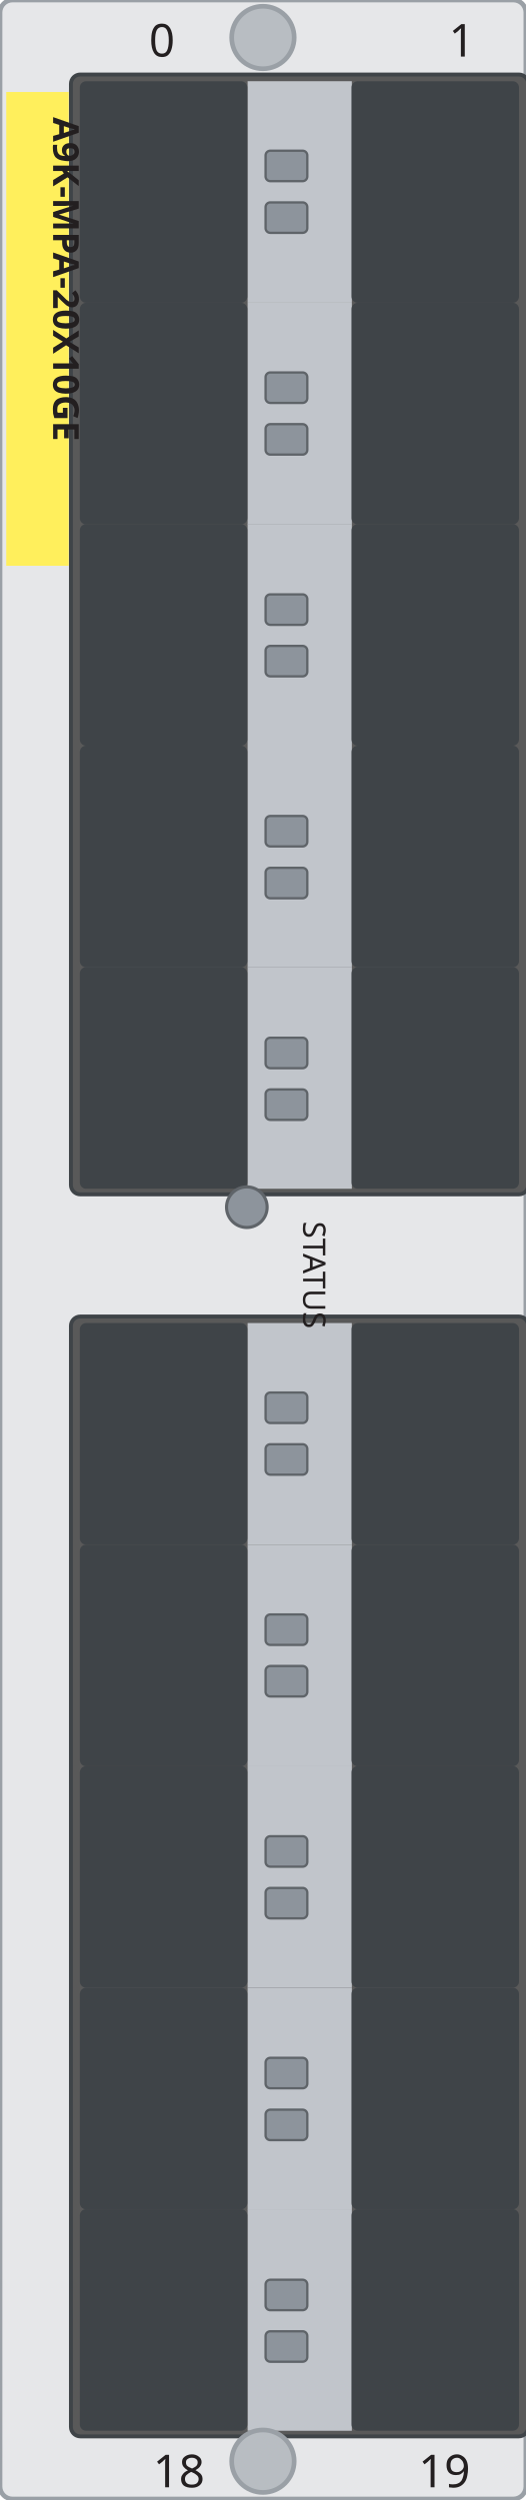
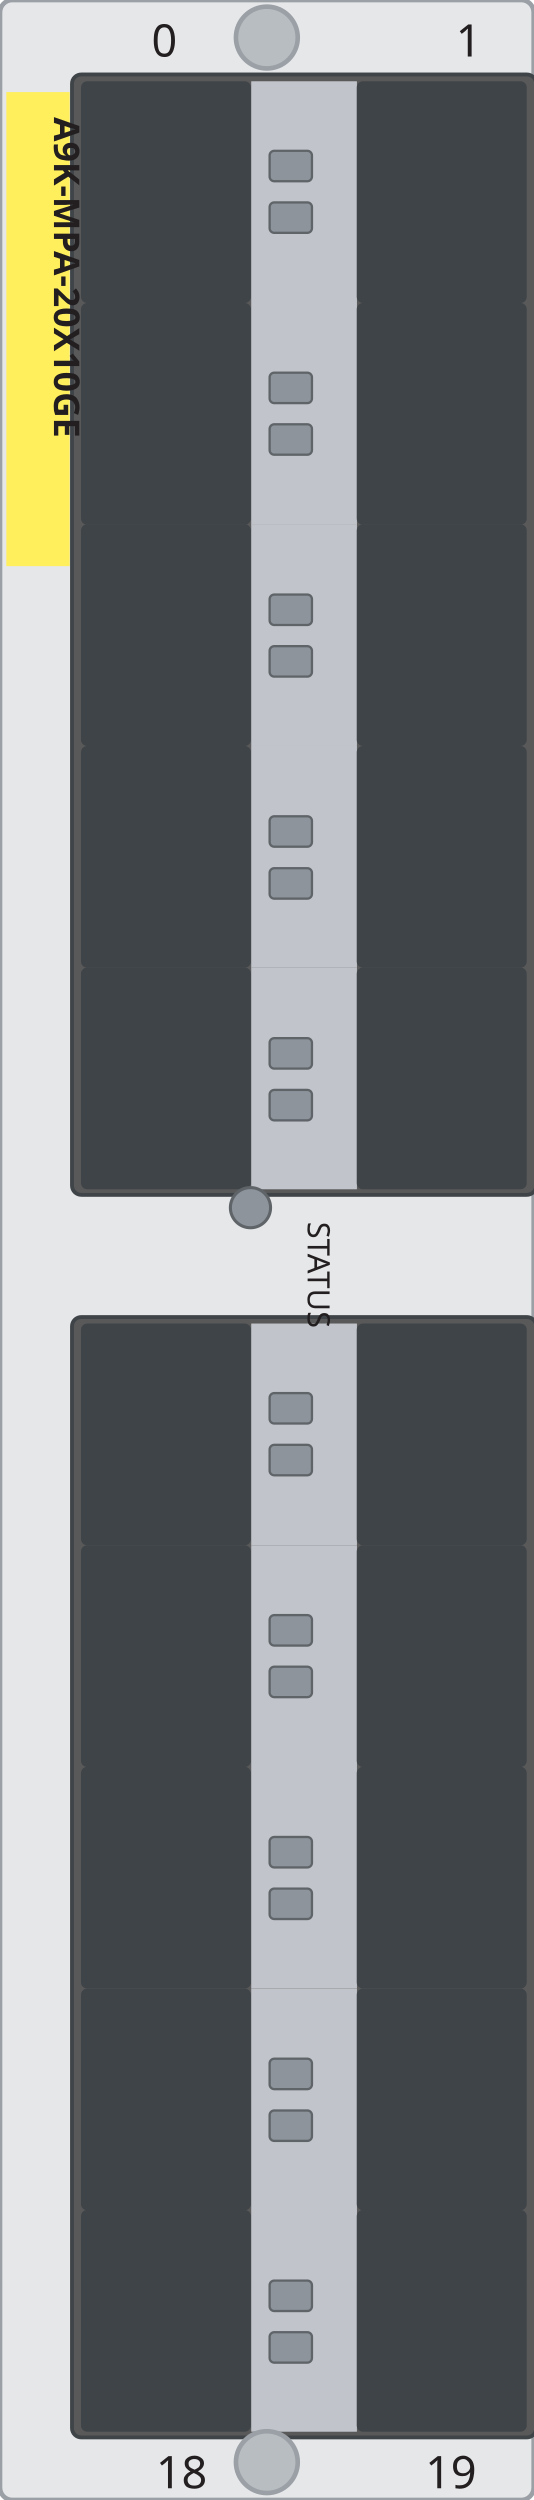
- <svg xmlns="http://www.w3.org/2000/svg" width="33.66mm" height="160.02mm" viewBox="0 0 33.66 160.02">
-   <rect id="plate" x="0" y="0" width="33.66" height="160.02" rx="0.8" fill="#e6e7e9" stroke="#9aa0a6" stroke-width="0.3" />
-   <rect x="4.54" y="4.77" width="29.27" height="71.71" rx="0.6" fill="#595959" stroke="#3f4448" stroke-width="0.25" />
-   <rect x="4.54" y="84.3" width="29.27" height="71.71" rx="0.6" fill="#595959" stroke="#3f4448" stroke-width="0.25" />
-   <rect x="15.85" y="5.2" width="6.67" height="14.19" fill="#c1c5cb" />
-   <rect x="5.11" y="5.2" width="10.72" height="14.19" rx="0.4" fill="#3f4448" />
-   <rect id="led-p0" x="17.0" y="9.65" width="2.67" height="1.95" rx="0.3" fill="#8d949c" stroke="#5f6469" stroke-width="0.15" />
-   <rect x="22.5" y="5.2" width="10.72" height="14.19" rx="0.4" fill="#3f4448" />
-   <rect id="led-p1" x="17.0" y="12.96" width="2.67" height="1.95" rx="0.3" fill="#8d949c" stroke="#5f6469" stroke-width="0.15" />
-   <rect x="15.85" y="19.39" width="6.67" height="14.19" fill="#c1c5cb" />
-   <rect x="5.11" y="19.39" width="10.72" height="14.19" rx="0.4" fill="#3f4448" />
-   <rect id="led-p2" x="17.0" y="23.85" width="2.67" height="1.95" rx="0.3" fill="#8d949c" stroke="#5f6469" stroke-width="0.15" />
-   <rect x="22.5" y="19.39" width="10.72" height="14.19" rx="0.4" fill="#3f4448" />
-   <rect id="led-p3" x="17.0" y="27.16" width="2.67" height="1.95" rx="0.3" fill="#8d949c" stroke="#5f6469" stroke-width="0.15" />
-   <rect x="15.85" y="33.56" width="6.67" height="14.19" fill="#c1c5cb" />
-   <rect x="5.11" y="33.56" width="10.72" height="14.19" rx="0.4" fill="#3f4448" />
-   <rect id="led-p4" x="17.0" y="38.06" width="2.67" height="1.95" rx="0.3" fill="#8d949c" stroke="#5f6469" stroke-width="0.15" />
-   <rect x="22.5" y="33.56" width="10.72" height="14.19" rx="0.4" fill="#3f4448" />
-   <rect id="led-p5" x="17.0" y="41.36" width="2.67" height="1.95" rx="0.3" fill="#8d949c" stroke="#5f6469" stroke-width="0.15" />
-   <rect x="15.85" y="47.75" width="6.67" height="14.19" fill="#c1c5cb" />
-   <rect x="5.11" y="47.75" width="10.72" height="14.19" rx="0.4" fill="#3f4448" />
-   <rect id="led-p6" x="17.0" y="52.25" width="2.67" height="1.95" rx="0.3" fill="#8d949c" stroke="#5f6469" stroke-width="0.15" />
-   <rect x="22.5" y="47.75" width="10.72" height="14.19" rx="0.4" fill="#3f4448" />
-   <rect id="led-p7" x="17.0" y="55.57" width="2.67" height="1.95" rx="0.3" fill="#8d949c" stroke="#5f6469" stroke-width="0.15" />
-   <rect x="15.85" y="61.93" width="6.67" height="14.19" fill="#c1c5cb" />
-   <rect x="5.11" y="61.93" width="10.72" height="14.19" rx="0.4" fill="#3f4448" />
-   <rect id="led-p8" x="17.0" y="66.45" width="2.67" height="1.95" rx="0.3" fill="#8d949c" stroke="#5f6469" stroke-width="0.15" />
-   <rect x="22.5" y="61.93" width="10.72" height="14.19" rx="0.4" fill="#3f4448" />
-   <rect id="led-p9" x="17.0" y="69.76" width="2.67" height="1.95" rx="0.3" fill="#8d949c" stroke="#5f6469" stroke-width="0.15" />
-   <rect x="15.85" y="84.72" width="6.67" height="14.19" fill="#c1c5cb" />
-   <rect x="5.11" y="84.72" width="10.72" height="14.19" rx="0.4" fill="#3f4448" />
-   <rect id="led-p10" x="17.0" y="89.17" width="2.67" height="1.95" rx="0.3" fill="#8d949c" stroke="#5f6469" stroke-width="0.15" />
-   <rect x="22.5" y="84.72" width="10.72" height="14.19" rx="0.4" fill="#3f4448" />
-   <rect id="led-p11" x="17.0" y="92.48" width="2.67" height="1.95" rx="0.3" fill="#8d949c" stroke="#5f6469" stroke-width="0.15" />
-   <rect x="15.85" y="98.91" width="6.67" height="14.19" fill="#c1c5cb" />
-   <rect x="5.11" y="98.91" width="10.72" height="14.19" rx="0.4" fill="#3f4448" />
-   <rect id="led-p12" x="17.0" y="103.38" width="2.67" height="1.95" rx="0.3" fill="#8d949c" stroke="#5f6469" stroke-width="0.15" />
-   <rect x="22.5" y="98.91" width="10.72" height="14.19" rx="0.4" fill="#3f4448" />
-   <rect id="led-p13" x="17.0" y="106.68" width="2.67" height="1.95" rx="0.3" fill="#8d949c" stroke="#5f6469" stroke-width="0.15" />
-   <rect x="15.85" y="113.09" width="6.67" height="14.19" fill="#c1c5cb" />
-   <rect x="5.11" y="113.09" width="10.72" height="14.19" rx="0.4" fill="#3f4448" />
-   <rect id="led-p14" x="17.0" y="117.58" width="2.67" height="1.95" rx="0.3" fill="#8d949c" stroke="#5f6469" stroke-width="0.15" />
-   <rect x="22.5" y="113.09" width="10.72" height="14.19" rx="0.4" fill="#3f4448" />
-   <rect id="led-p15" x="17.0" y="120.89" width="2.67" height="1.95" rx="0.3" fill="#8d949c" stroke="#5f6469" stroke-width="0.15" />
-   <rect x="15.85" y="127.28" width="6.67" height="14.19" fill="#c1c5cb" />
-   <rect x="5.11" y="127.28" width="10.72" height="14.19" rx="0.4" fill="#3f4448" />
-   <rect id="led-p16" x="17.0" y="131.77" width="2.67" height="1.95" rx="0.3" fill="#8d949c" stroke="#5f6469" stroke-width="0.15" />
-   <rect x="22.5" y="127.28" width="10.72" height="14.19" rx="0.4" fill="#3f4448" />
-   <rect id="led-p17" x="17.0" y="135.09" width="2.67" height="1.95" rx="0.3" fill="#8d949c" stroke="#5f6469" stroke-width="0.15" />
-   <rect x="15.85" y="141.46" width="6.67" height="14.19" fill="#c1c5cb" />
-   <rect x="5.11" y="141.46" width="10.72" height="14.19" rx="0.4" fill="#3f4448" />
-   <rect id="led-p18" x="17.0" y="145.98" width="2.67" height="1.95" rx="0.3" fill="#8d949c" stroke="#5f6469" stroke-width="0.15" />
-   <rect x="22.5" y="141.46" width="10.72" height="14.19" rx="0.4" fill="#3f4448" />
-   <rect id="led-p19" x="17.0" y="149.28" width="2.67" height="1.95" rx="0.3" fill="#8d949c" stroke="#5f6469" stroke-width="0.15" />
-   <circle id="status" cx="15.8" cy="77.3" r="1.3" fill="#8d949c" stroke="#5f6469" stroke-width="0.2" />
+ <svg xmlns="http://www.w3.org/2000/svg" width="34.54mm" height="161.8mm" viewBox="0 0 34.54 161.8">
+   <rect id="plate" x="0" y="0" width="34.54" height="161.8" rx="0.8" fill="#e6e7e9" stroke="#9aa0a6" stroke-width="0.3" />
+   <rect x="4.66" y="4.82" width="30.04" height="72.51" rx="0.6" fill="#595959" stroke="#3f4448" stroke-width="0.25" />
+   <rect x="4.66" y="85.24" width="30.04" height="72.51" rx="0.6" fill="#595959" stroke="#3f4448" stroke-width="0.25" />
+   <rect x="16.26" y="5.26" width="6.84" height="14.35" fill="#c1c5cb" />
+   <rect x="5.24" y="5.26" width="11.0" height="14.35" rx="0.4" fill="#3f4448" />
+   <rect id="led-p0" x="17.45" y="9.76" width="2.74" height="1.97" rx="0.3" fill="#8d949c" stroke="#5f6469" stroke-width="0.15" />
+   <rect x="23.09" y="5.26" width="11.0" height="14.35" rx="0.4" fill="#3f4448" />
+   <rect id="led-p1" x="17.45" y="13.1" width="2.74" height="1.97" rx="0.3" fill="#8d949c" stroke="#5f6469" stroke-width="0.15" />
+   <rect x="16.26" y="19.61" width="6.84" height="14.35" fill="#c1c5cb" />
+   <rect x="5.24" y="19.61" width="11.0" height="14.35" rx="0.4" fill="#3f4448" />
+   <rect id="led-p2" x="17.45" y="24.12" width="2.74" height="1.97" rx="0.3" fill="#8d949c" stroke="#5f6469" stroke-width="0.15" />
+   <rect x="23.09" y="19.61" width="11.0" height="14.35" rx="0.4" fill="#3f4448" />
+   <rect id="led-p3" x="17.45" y="27.46" width="2.74" height="1.97" rx="0.3" fill="#8d949c" stroke="#5f6469" stroke-width="0.15" />
+   <rect x="16.26" y="33.93" width="6.84" height="14.35" fill="#c1c5cb" />
+   <rect x="5.24" y="33.93" width="11.0" height="14.35" rx="0.4" fill="#3f4448" />
+   <rect id="led-p4" x="17.45" y="38.48" width="2.74" height="1.97" rx="0.3" fill="#8d949c" stroke="#5f6469" stroke-width="0.15" />
+   <rect x="23.09" y="33.93" width="11.0" height="14.35" rx="0.4" fill="#3f4448" />
+   <rect id="led-p5" x="17.45" y="41.82" width="2.74" height="1.97" rx="0.3" fill="#8d949c" stroke="#5f6469" stroke-width="0.15" />
+   <rect x="16.26" y="48.28" width="6.84" height="14.35" fill="#c1c5cb" />
+   <rect x="5.24" y="48.28" width="11.0" height="14.35" rx="0.4" fill="#3f4448" />
+   <rect id="led-p6" x="17.45" y="52.83" width="2.74" height="1.97" rx="0.3" fill="#8d949c" stroke="#5f6469" stroke-width="0.15" />
+   <rect x="23.09" y="48.28" width="11.0" height="14.35" rx="0.4" fill="#3f4448" />
+   <rect id="led-p7" x="17.45" y="56.19" width="2.74" height="1.97" rx="0.3" fill="#8d949c" stroke="#5f6469" stroke-width="0.15" />
+   <rect x="16.26" y="62.62" width="6.84" height="14.35" fill="#c1c5cb" />
+   <rect x="5.24" y="62.62" width="11.0" height="14.35" rx="0.4" fill="#3f4448" />
+   <rect id="led-p8" x="17.45" y="67.19" width="2.74" height="1.97" rx="0.3" fill="#8d949c" stroke="#5f6469" stroke-width="0.15" />
+   <rect x="23.09" y="62.62" width="11.0" height="14.35" rx="0.4" fill="#3f4448" />
+   <rect id="led-p9" x="17.45" y="70.54" width="2.74" height="1.97" rx="0.3" fill="#8d949c" stroke="#5f6469" stroke-width="0.15" />
+   <rect x="16.26" y="85.66" width="6.84" height="14.35" fill="#c1c5cb" />
+   <rect x="5.24" y="85.66" width="11.0" height="14.35" rx="0.4" fill="#3f4448" />
+   <rect id="led-p10" x="17.45" y="90.16" width="2.74" height="1.97" rx="0.3" fill="#8d949c" stroke="#5f6469" stroke-width="0.15" />
+   <rect x="23.09" y="85.66" width="11.0" height="14.35" rx="0.4" fill="#3f4448" />
+   <rect id="led-p11" x="17.45" y="93.51" width="2.74" height="1.97" rx="0.3" fill="#8d949c" stroke="#5f6469" stroke-width="0.15" />
+   <rect x="16.26" y="100.01" width="6.84" height="14.35" fill="#c1c5cb" />
+   <rect x="5.24" y="100.01" width="11.0" height="14.35" rx="0.4" fill="#3f4448" />
+   <rect id="led-p12" x="17.45" y="104.53" width="2.74" height="1.97" rx="0.3" fill="#8d949c" stroke="#5f6469" stroke-width="0.15" />
+   <rect x="23.09" y="100.01" width="11.0" height="14.35" rx="0.4" fill="#3f4448" />
+   <rect id="led-p13" x="17.45" y="107.87" width="2.74" height="1.97" rx="0.3" fill="#8d949c" stroke="#5f6469" stroke-width="0.15" />
+   <rect x="16.26" y="114.35" width="6.84" height="14.35" fill="#c1c5cb" />
+   <rect x="5.24" y="114.35" width="11.0" height="14.35" rx="0.4" fill="#3f4448" />
+   <rect id="led-p14" x="17.45" y="118.89" width="2.74" height="1.97" rx="0.3" fill="#8d949c" stroke="#5f6469" stroke-width="0.15" />
+   <rect x="23.09" y="114.35" width="11.0" height="14.35" rx="0.4" fill="#3f4448" />
+   <rect id="led-p15" x="17.45" y="122.23" width="2.74" height="1.97" rx="0.3" fill="#8d949c" stroke="#5f6469" stroke-width="0.15" />
+   <rect x="16.26" y="128.7" width="6.84" height="14.35" fill="#c1c5cb" />
+   <rect x="5.24" y="128.7" width="11.0" height="14.35" rx="0.4" fill="#3f4448" />
+   <rect id="led-p16" x="17.45" y="133.24" width="2.74" height="1.97" rx="0.3" fill="#8d949c" stroke="#5f6469" stroke-width="0.15" />
+   <rect x="23.09" y="128.7" width="11.0" height="14.35" rx="0.4" fill="#3f4448" />
+   <rect id="led-p17" x="17.45" y="136.59" width="2.74" height="1.97" rx="0.3" fill="#8d949c" stroke="#5f6469" stroke-width="0.15" />
+   <rect x="16.26" y="143.03" width="6.84" height="14.35" fill="#c1c5cb" />
+   <rect x="5.24" y="143.03" width="11.0" height="14.35" rx="0.4" fill="#3f4448" />
+   <rect id="led-p18" x="17.45" y="147.6" width="2.74" height="1.97" rx="0.3" fill="#8d949c" stroke="#5f6469" stroke-width="0.15" />
+   <rect x="23.09" y="143.03" width="11.0" height="14.35" rx="0.4" fill="#3f4448" />
+   <rect id="led-p19" x="17.45" y="150.94" width="2.74" height="1.97" rx="0.3" fill="#8d949c" stroke="#5f6469" stroke-width="0.15" />
+   <circle id="status" cx="16.21" cy="78.16" r="1.3" fill="#8d949c" stroke="#5f6469" stroke-width="0.2" />
  <g id="silkscreen">
-     <text x="19.4" y="78.2" transform="rotate(90 19.4 78.2)" font-family="sans-serif" font-size="2.0" fill="#231f20">STATUS</text>
-     <rect x="0.4" y="5.89" width="4.0" height="30.34" fill="#ffef5c" />
-     <text x="3.4" y="7.5" transform="rotate(90 3.4 7.5)" font-family="sans-serif" font-size="2.3" font-weight="bold" fill="#231f20">A9K-MPA-20X10GE</text>
-     <text x="10.37" y="3.62" text-anchor="middle" font-family="sans-serif" font-size="2.9" fill="#231f20">0</text>
-     <text x="29.55" y="3.62" text-anchor="middle" font-family="sans-serif" font-size="2.9" fill="#231f20">1</text>
-     <text x="11.45" y="159.27" text-anchor="middle" font-family="sans-serif" font-size="2.9" fill="#231f20">18</text>
-     <text x="28.44" y="159.27" text-anchor="middle" font-family="sans-serif" font-size="2.9" fill="#231f20">19</text>
+     <text x="19.91" y="79.07" transform="rotate(90 19.91 79.07)" font-family="sans-serif" font-size="2.0" fill="#231f20">STATUS</text>
+     <rect x="0.41" y="5.96" width="4.1" height="30.68" fill="#ffef5c" />
+     <text x="3.49" y="7.58" transform="rotate(90 3.49 7.58)" font-family="sans-serif" font-size="2.3" font-weight="bold" fill="#231f20">A9K-MPA-20X10GE</text>
+     <text x="10.64" y="3.66" text-anchor="middle" font-family="sans-serif" font-size="2.9" fill="#231f20">0</text>
+     <text x="30.32" y="3.66" text-anchor="middle" font-family="sans-serif" font-size="2.9" fill="#231f20">1</text>
+     <text x="11.75" y="161.04" text-anchor="middle" font-family="sans-serif" font-size="2.9" fill="#231f20">18</text>
+     <text x="29.18" y="161.04" text-anchor="middle" font-family="sans-serif" font-size="2.9" fill="#231f20">19</text>
  </g>
  <g>
-     <circle cx="16.83" cy="2.4" r="2.0" fill="#b8bdc2" stroke="#9aa0a6" stroke-width="0.3" />
+     <circle cx="17.27" cy="2.43" r="2.0" fill="#b8bdc2" stroke="#9aa0a6" stroke-width="0.3" />
  </g>
  <g>
-     <circle cx="16.83" cy="157.6" r="2.0" fill="#b8bdc2" stroke="#9aa0a6" stroke-width="0.3" />
+     <circle cx="17.27" cy="159.35" r="2.0" fill="#b8bdc2" stroke="#9aa0a6" stroke-width="0.3" />
  </g>
</svg>
